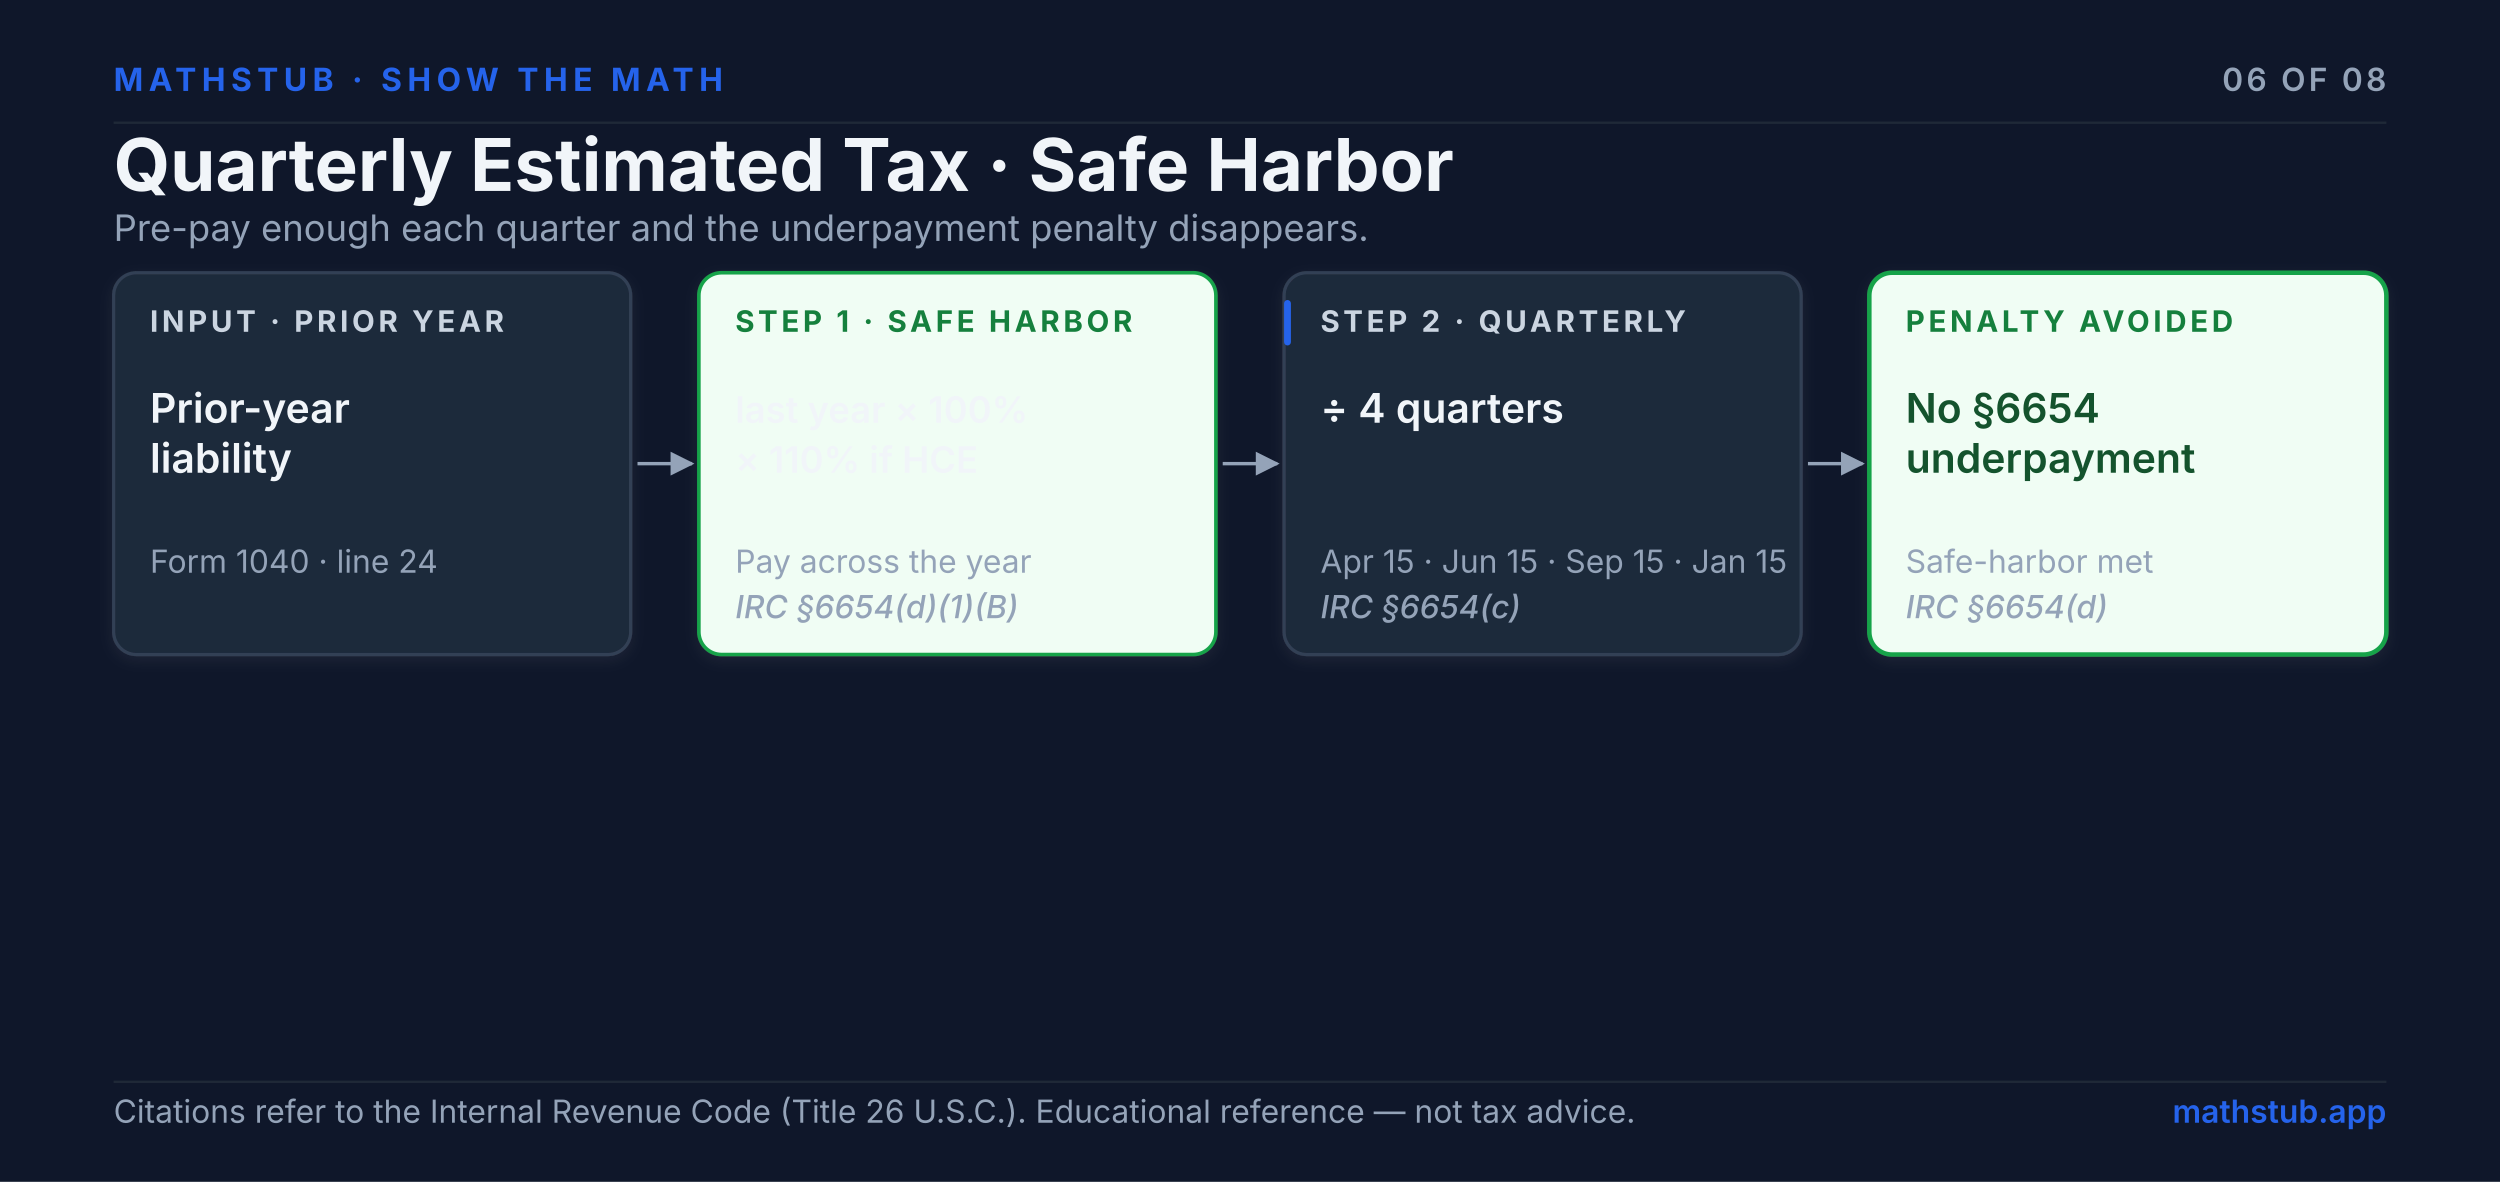
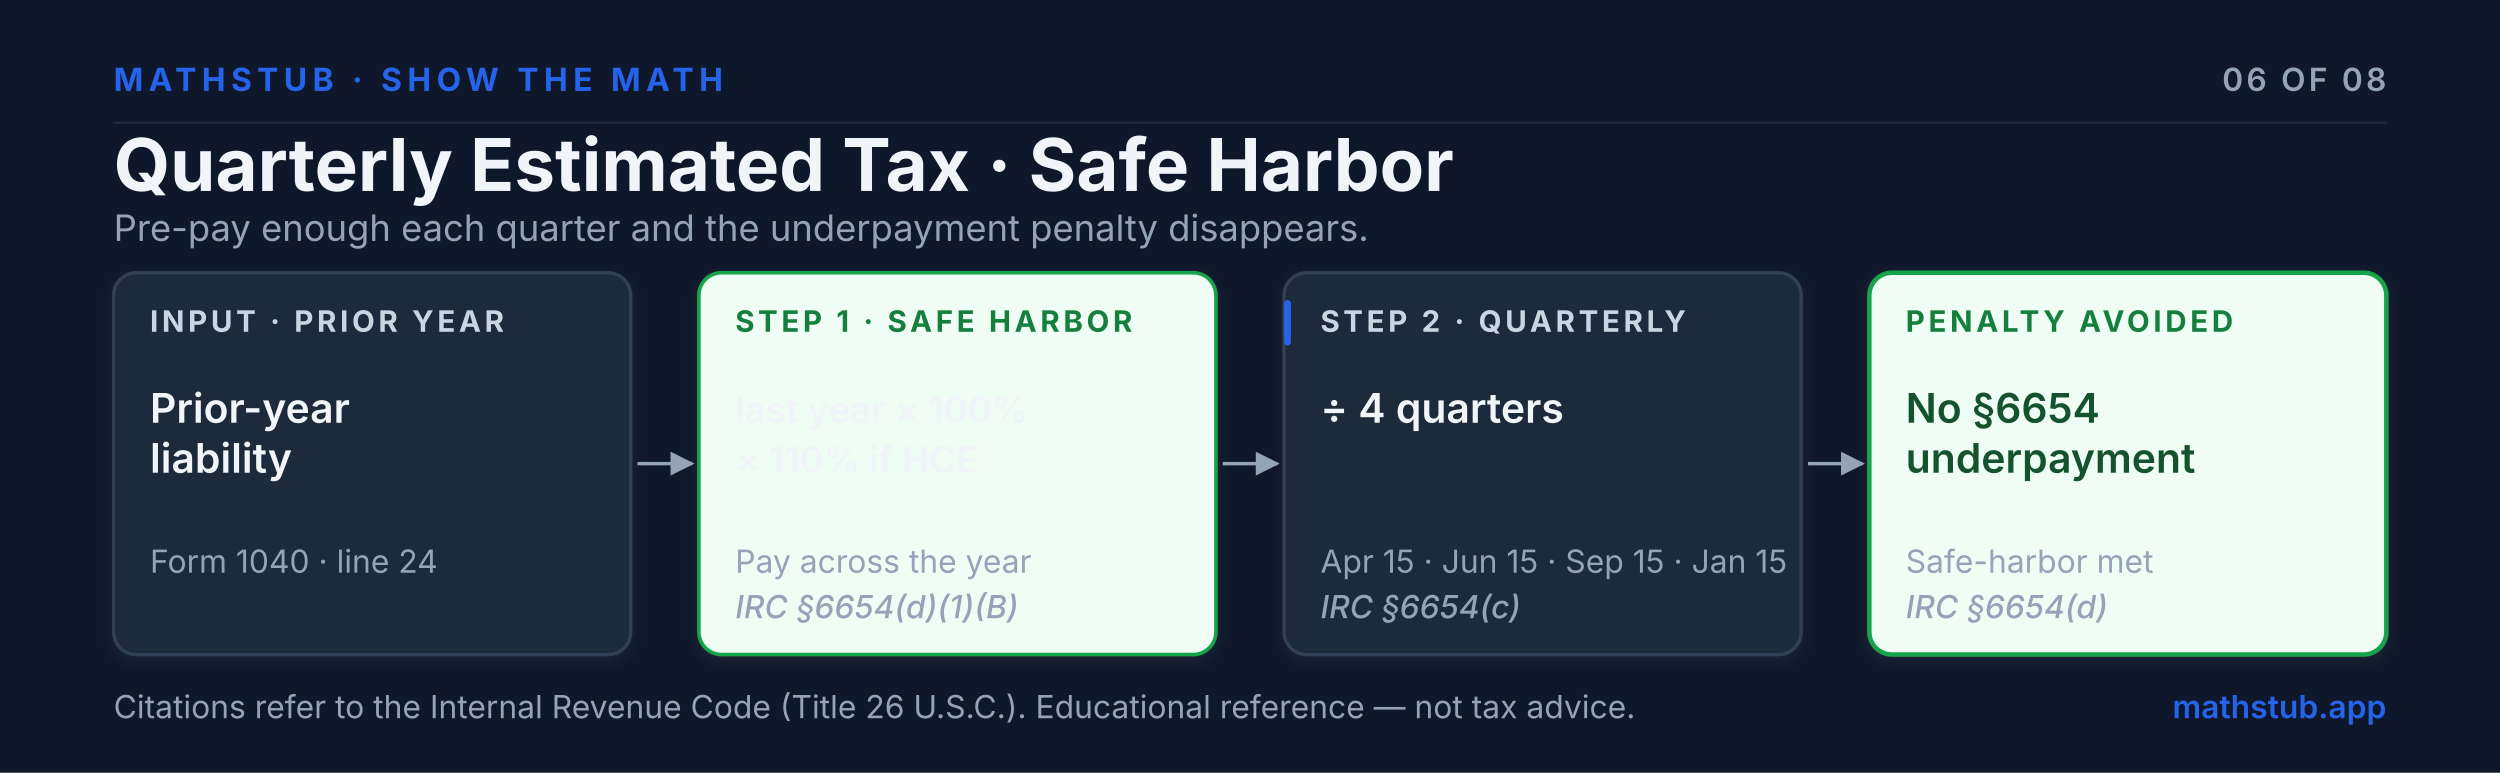
- <svg xmlns="http://www.w3.org/2000/svg" viewBox="0 0 1100 520" width="1100" height="520" font-family="Inter, system-ui, -apple-system, 'Segoe UI', sans-serif">
+ <svg xmlns="http://www.w3.org/2000/svg" viewBox="0 0 1100 340" width="1100" height="340" font-family="Inter, system-ui, -apple-system, 'Segoe UI', sans-serif">
  <defs>
    <marker id="arrow" viewBox="0 0 10 10" refX="9" refY="5" markerWidth="7" markerHeight="7" orient="auto-start-reverse">
      <path d="M0,0 L10,5 L0,10 z" fill="#94a3b8" />
    </marker>
    <filter id="boxShadow" x="-5%" y="-5%" width="110%" height="115%">
      <feDropShadow dx="0" dy="2" stdDeviation="3" flood-color="#f1f5f9" flood-opacity="0.06" />
    </filter>
  </defs>
-   <rect width="1100" height="520" fill="#0f172a" />
+   <rect width="1100" height="340" fill="#0f172a" />
  <text x="50" y="40" font-size="14" font-weight="700" fill="#2563eb" letter-spacing="2.4">MATHSTUB · SHOW THE MATH</text>
  <text x="1050" y="40" font-size="14" font-weight="600" fill="#94a3b8" text-anchor="end" letter-spacing="1.4">06 OF 08</text>
  <line x1="50" y1="54" x2="1050" y2="54" stroke="#1f2937" stroke-width="1" />
  <text x="50" y="84" font-size="32" font-weight="700" fill="#f1f5f9">Quarterly Estimated Tax · Safe Harbor</text>
  <text x="50" y="106" font-size="16" font-weight="400" fill="#94a3b8">Pre-pay enough each quarter and the underpayment penalty disappears.</text>
  <rect x="50" y="120" width="227.5" height="168" rx="10" fill="#1e293b" stroke="#334155" stroke-width="1.4" filter="url(#boxShadow)" />
  <text x="66" y="146" font-size="13" font-weight="700" fill="#cbd5e1" letter-spacing="1.6">INPUT · PRIOR YEAR</text>
  <text x="66" y="186" font-size="18" font-weight="600" fill="#f1f5f9">Prior-year</text>
  <text x="66" y="208" font-size="18" font-weight="600" fill="#f1f5f9">liability</text>
  <text x="66" y="252" font-size="14" font-weight="400" fill="#94a3b8">Form 1040 · line 24</text>
  <line x1="280.5" y1="204" x2="304.5" y2="204" stroke="#94a3b8" stroke-width="1.5" marker-end="url(#arrow)" />
  <rect x="307.5" y="120" width="227.5" height="168" rx="10" fill="#f0fdf4" stroke="#16a34a" stroke-width="1.6" filter="url(#boxShadow)" />
  <text x="323.5" y="146" font-size="13" font-weight="700" fill="#15803d" letter-spacing="1.6">STEP 1 · SAFE HARBOR</text>
  <text x="323.5" y="186" font-size="16" font-weight="600" fill="#f1f5f9">last year × 100%</text>
  <text x="323.5" y="208" font-size="16" font-weight="600" fill="#f1f5f9">× 110% if HCE</text>
  <text x="323.5" y="252" font-size="14" font-weight="400" fill="#94a3b8">Pay across the year</text>
  <text x="323.5" y="272" font-size="14" font-style="italic" font-weight="500" fill="#94a3b8">IRC §6654(d)(1)(B)</text>
  <line x1="538" y1="204" x2="562" y2="204" stroke="#94a3b8" stroke-width="1.5" marker-end="url(#arrow)" />
  <rect x="565" y="120" width="227.5" height="168" rx="10" fill="#1e293b" stroke="#334155" stroke-width="1.4" filter="url(#boxShadow)" />
  <rect x="565" y="132" width="3" height="20" rx="1.5" fill="#2563eb" />
  <text x="581" y="146" font-size="13" font-weight="700" fill="#cbd5e1" letter-spacing="1.6">STEP 2 · QUARTERLY</text>
  <text x="581" y="186" font-size="18" font-weight="600" fill="#f1f5f9">÷ 4 quarters</text>
  <text x="581" y="252" font-size="14" font-weight="400" fill="#94a3b8">Apr 15 · Jun 15 · Sep 15 · Jan 15</text>
  <text x="581" y="272" font-size="14" font-style="italic" font-weight="500" fill="#94a3b8">IRC §6654(c)</text>
  <line x1="795.5" y1="204" x2="819.5" y2="204" stroke="#94a3b8" stroke-width="1.5" marker-end="url(#arrow)" />
  <rect x="822.5" y="120" width="227.5" height="168" rx="10" fill="#f0fdf4" stroke="#16a34a" stroke-width="2" filter="url(#boxShadow)" />
  <text x="838.5" y="146" font-size="13" font-weight="700" fill="#15803d" letter-spacing="1.6">PENALTY AVOIDED</text>
  <text x="838.5" y="186" font-size="18" font-weight="600" fill="#14532d">No §6654</text>
  <text x="838.5" y="208" font-size="18" font-weight="600" fill="#14532d">underpayment</text>
  <text x="838.5" y="252" font-size="14" font-weight="400" fill="#94a3b8">Safe-harbor met</text>
  <text x="838.5" y="272" font-size="14" font-style="italic" font-weight="500" fill="#94a3b8">IRC §6654(d)</text>
  <line x1="50" y1="476" x2="1050" y2="476" stroke="#1f2937" stroke-width="1" />
-   <text x="50" y="494" font-size="14" fill="#94a3b8">Citations refer to the Internal Revenue Code (Title 26 U.S.C.). Educational reference — not tax advice.</text>
-   <text x="1050" y="494" font-size="14" font-weight="600" fill="#2563eb" text-anchor="end">mathstub.app</text>
+   <text x="50" y="316" font-size="14" fill="#94a3b8">Citations refer to the Internal Revenue Code (Title 26 U.S.C.). Educational reference — not tax advice.</text>
+   <text x="1050" y="316" font-size="14" font-weight="600" fill="#2563eb" text-anchor="end">mathstub.app</text>
</svg>
